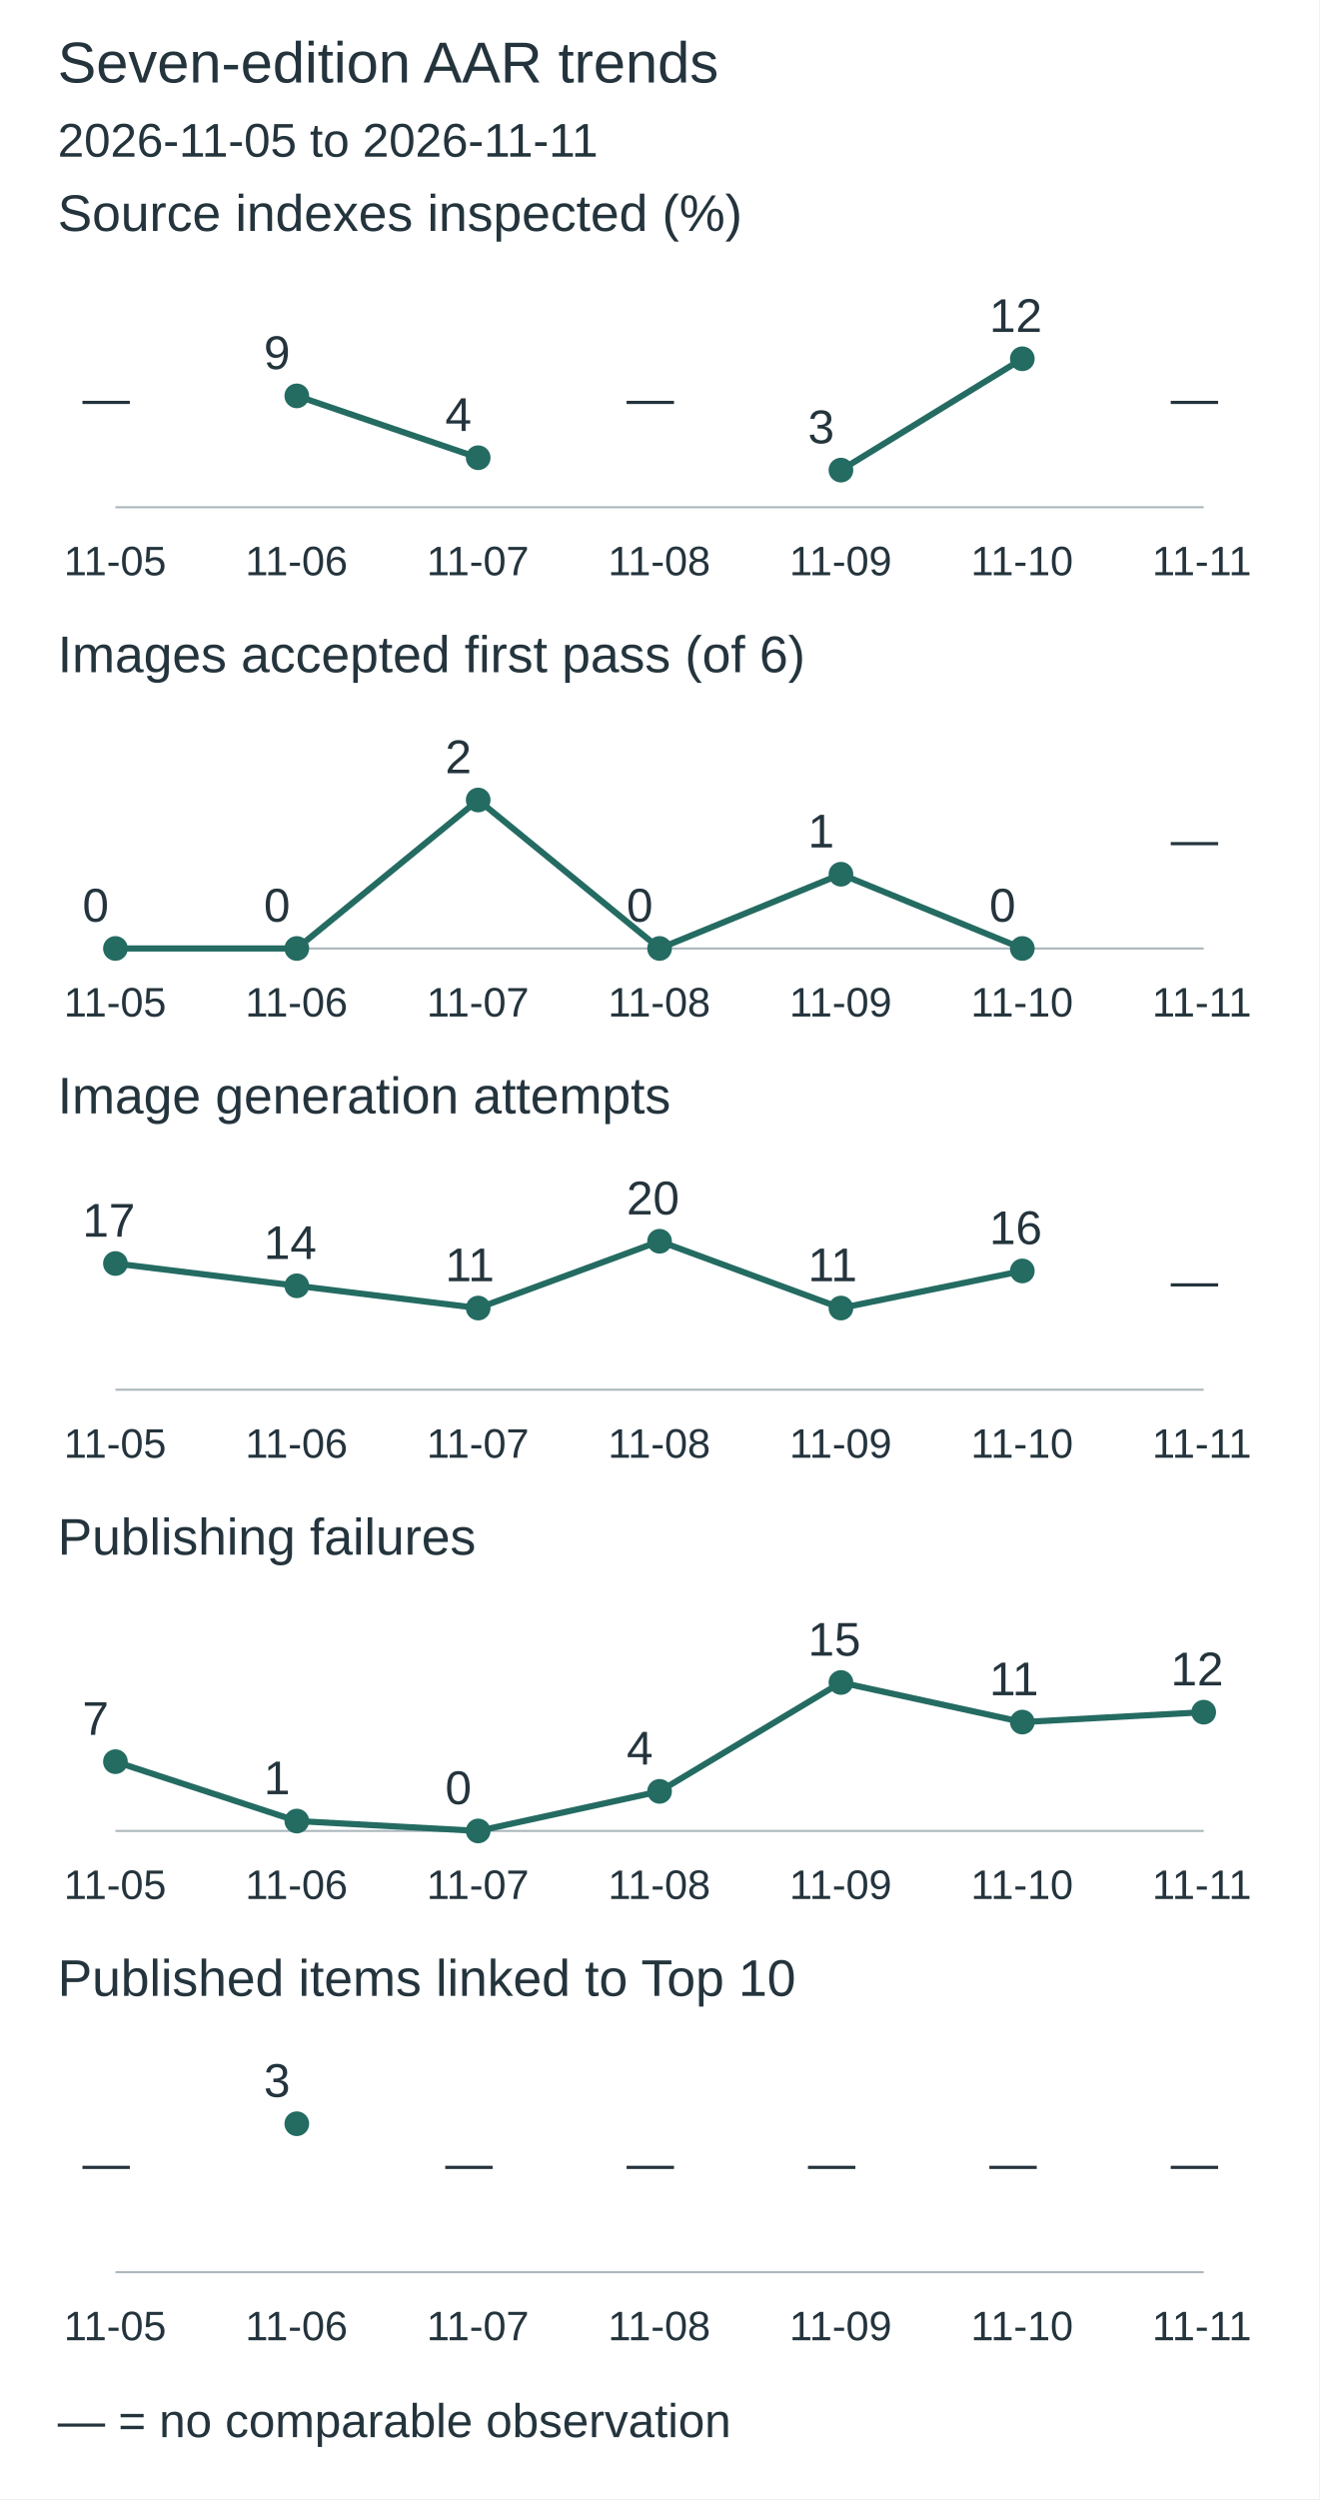
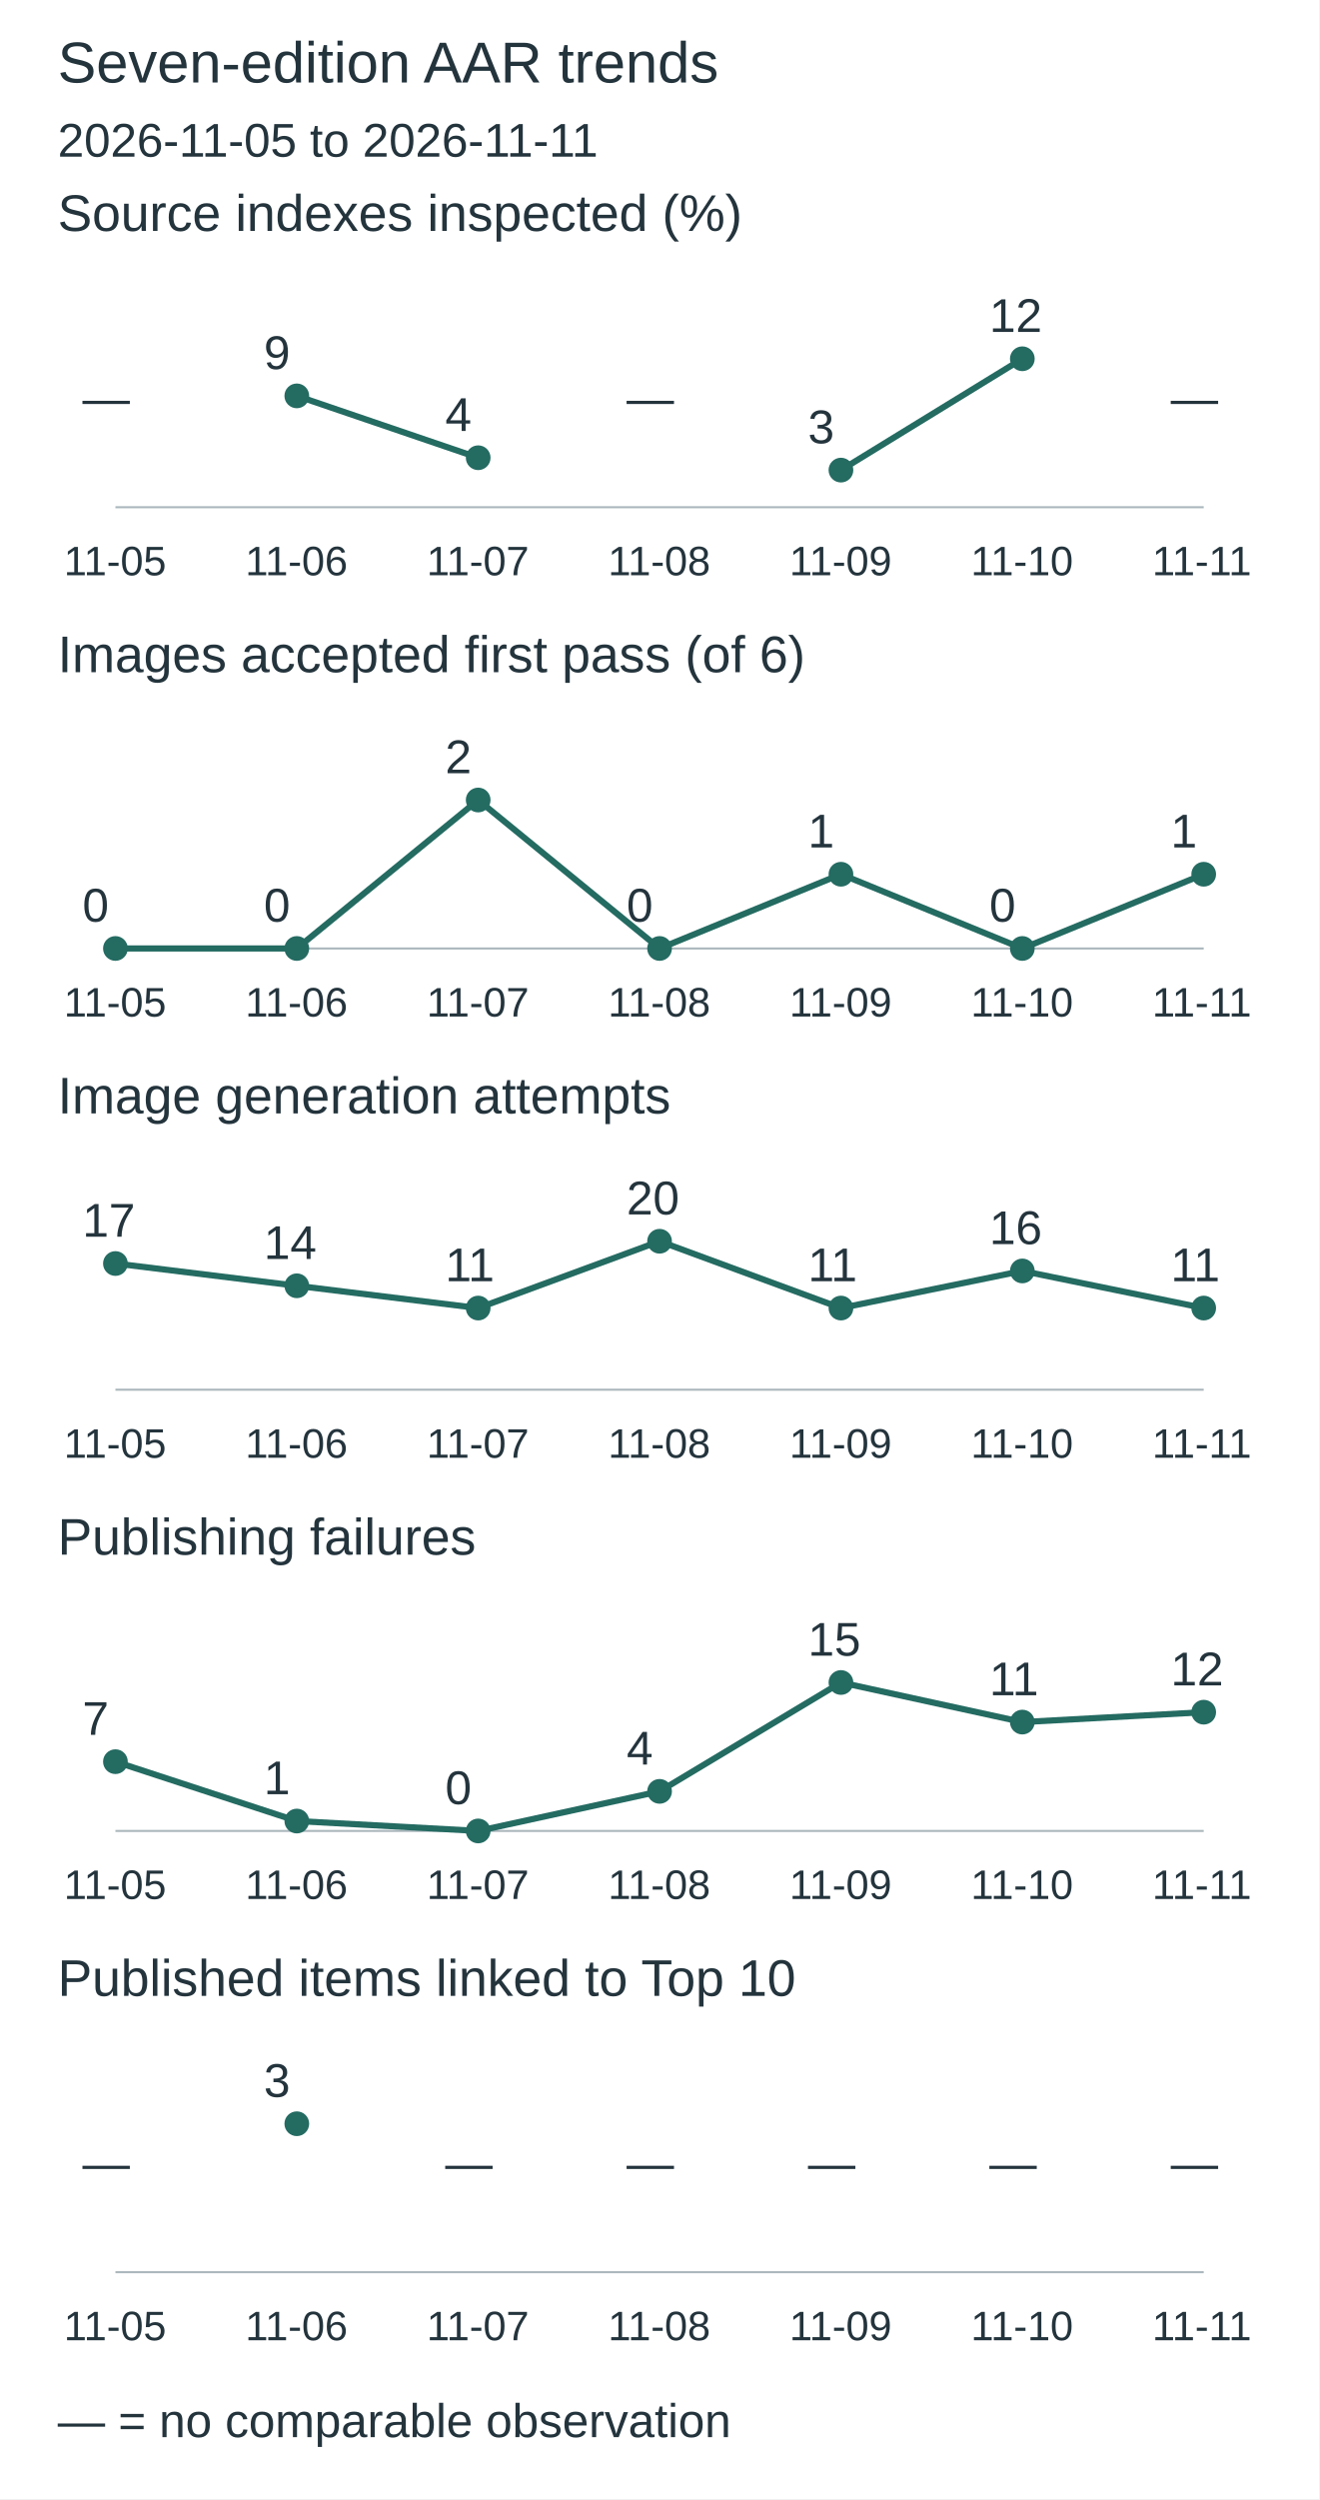
<svg xmlns="http://www.w3.org/2000/svg" width="640" height="1212" viewBox="0 0 640 1212" role="img" aria-label="Seven-edition AAR trends">
  <rect width="640" height="1212" fill="white" />
  <g font-family="Arial,sans-serif" fill="#24343d">
    <text x="28" y="40" font-size="28">Seven-edition AAR trends</text>
    <text x="28" y="76" font-size="23">2026-11-05 to 2026-11-11</text>
    <text x="28" y="112" font-size="25">Source indexes inspected (%)</text>
    <line x1="56" x2="584" y1="246" y2="246" stroke="#aab6bc" />
    <text x="40" y="201" font-size="23">—</text>
    <text x="31" y="279" font-size="20">11-05</text>
    <circle cx="144" cy="192" r="6" fill="#246b62" />
    <text x="128" y="179" font-size="23">9</text>
    <text x="119" y="279" font-size="20">11-06</text>
    <line x1="144" y1="192" x2="232" y2="222" stroke="#246b62" stroke-width="3" />
    <circle cx="232" cy="222" r="6" fill="#246b62" />
    <text x="216" y="209" font-size="23">4</text>
    <text x="207" y="279" font-size="20">11-07</text>
    <text x="304" y="201" font-size="23">—</text>
    <text x="295" y="279" font-size="20">11-08</text>
    <circle cx="408" cy="228" r="6" fill="#246b62" />
    <text x="392" y="215" font-size="23">3</text>
    <text x="383" y="279" font-size="20">11-09</text>
    <line x1="408" y1="228" x2="496" y2="174" stroke="#246b62" stroke-width="3" />
    <circle cx="496" cy="174" r="6" fill="#246b62" />
    <text x="480" y="161" font-size="23">12</text>
    <text x="471" y="279" font-size="20">11-10</text>
    <text x="568" y="201" font-size="23">—</text>
    <text x="559" y="279" font-size="20">11-11</text>
    <text x="28" y="326" font-size="25">Images accepted first pass (of 6)</text>
    <line x1="56" x2="584" y1="460" y2="460" stroke="#aab6bc" />
    <circle cx="56" cy="460" r="6" fill="#246b62" />
    <text x="40" y="447" font-size="23">0</text>
    <text x="31" y="493" font-size="20">11-05</text>
    <line x1="56" y1="460" x2="144" y2="460" stroke="#246b62" stroke-width="3" />
    <circle cx="144" cy="460" r="6" fill="#246b62" />
    <text x="128" y="447" font-size="23">0</text>
    <text x="119" y="493" font-size="20">11-06</text>
    <line x1="144" y1="460" x2="232" y2="388" stroke="#246b62" stroke-width="3" />
    <circle cx="232" cy="388" r="6" fill="#246b62" />
    <text x="216" y="375" font-size="23">2</text>
    <text x="207" y="493" font-size="20">11-07</text>
    <line x1="232" y1="388" x2="320" y2="460" stroke="#246b62" stroke-width="3" />
    <circle cx="320" cy="460" r="6" fill="#246b62" />
    <text x="304" y="447" font-size="23">0</text>
    <text x="295" y="493" font-size="20">11-08</text>
    <line x1="320" y1="460" x2="408" y2="424" stroke="#246b62" stroke-width="3" />
    <circle cx="408" cy="424" r="6" fill="#246b62" />
    <text x="392" y="411" font-size="23">1</text>
    <text x="383" y="493" font-size="20">11-09</text>
    <line x1="408" y1="424" x2="496" y2="460" stroke="#246b62" stroke-width="3" />
    <circle cx="496" cy="460" r="6" fill="#246b62" />
    <text x="480" y="447" font-size="23">0</text>
    <text x="471" y="493" font-size="20">11-10</text>
-     <text x="568" y="415" font-size="23">—</text>
+     <line x1="496" y1="460" x2="584" y2="424" stroke="#246b62" stroke-width="3" />
+     <circle cx="584" cy="424" r="6" fill="#246b62" />
+     <text x="568" y="411" font-size="23">1</text>
    <text x="559" y="493" font-size="20">11-11</text>
    <text x="28" y="540" font-size="25">Image generation attempts</text>
    <line x1="56" x2="584" y1="674" y2="674" stroke="#aab6bc" />
    <circle cx="56" cy="612.8" r="6" fill="#246b62" />
    <text x="40" y="599.8" font-size="23">17</text>
    <text x="31" y="707" font-size="20">11-05</text>
    <line x1="56" y1="612.8" x2="144" y2="623.6" stroke="#246b62" stroke-width="3" />
    <circle cx="144" cy="623.6" r="6" fill="#246b62" />
    <text x="128" y="610.6" font-size="23">14</text>
    <text x="119" y="707" font-size="20">11-06</text>
    <line x1="144" y1="623.6" x2="232" y2="634.4" stroke="#246b62" stroke-width="3" />
    <circle cx="232" cy="634.4" r="6" fill="#246b62" />
    <text x="216" y="621.4" font-size="23">11</text>
    <text x="207" y="707" font-size="20">11-07</text>
    <line x1="232" y1="634.4" x2="320" y2="602" stroke="#246b62" stroke-width="3" />
    <circle cx="320" cy="602" r="6" fill="#246b62" />
    <text x="304" y="589" font-size="23">20</text>
    <text x="295" y="707" font-size="20">11-08</text>
    <line x1="320" y1="602" x2="408" y2="634.4" stroke="#246b62" stroke-width="3" />
    <circle cx="408" cy="634.4" r="6" fill="#246b62" />
    <text x="392" y="621.4" font-size="23">11</text>
    <text x="383" y="707" font-size="20">11-09</text>
    <line x1="408" y1="634.4" x2="496" y2="616.4" stroke="#246b62" stroke-width="3" />
    <circle cx="496" cy="616.4" r="6" fill="#246b62" />
    <text x="480" y="603.4" font-size="23">16</text>
    <text x="471" y="707" font-size="20">11-10</text>
-     <text x="568" y="629" font-size="23">—</text>
+     <line x1="496" y1="616.4" x2="584" y2="634.4" stroke="#246b62" stroke-width="3" />
+     <circle cx="584" cy="634.4" r="6" fill="#246b62" />
+     <text x="568" y="621.4" font-size="23">11</text>
    <text x="559" y="707" font-size="20">11-11</text>
    <text x="28" y="754" font-size="25">Publishing failures</text>
    <line x1="56" x2="584" y1="888" y2="888" stroke="#aab6bc" />
    <circle cx="56" cy="854.4" r="6" fill="#246b62" />
    <text x="40" y="841.4" font-size="23">7</text>
    <text x="31" y="921" font-size="20">11-05</text>
    <line x1="56" y1="854.4" x2="144" y2="883.2" stroke="#246b62" stroke-width="3" />
    <circle cx="144" cy="883.2" r="6" fill="#246b62" />
    <text x="128" y="870.2" font-size="23">1</text>
    <text x="119" y="921" font-size="20">11-06</text>
    <line x1="144" y1="883.2" x2="232" y2="888" stroke="#246b62" stroke-width="3" />
    <circle cx="232" cy="888" r="6" fill="#246b62" />
    <text x="216" y="875" font-size="23">0</text>
    <text x="207" y="921" font-size="20">11-07</text>
    <line x1="232" y1="888" x2="320" y2="868.8" stroke="#246b62" stroke-width="3" />
    <circle cx="320" cy="868.8" r="6" fill="#246b62" />
    <text x="304" y="855.8" font-size="23">4</text>
    <text x="295" y="921" font-size="20">11-08</text>
    <line x1="320" y1="868.8" x2="408" y2="816" stroke="#246b62" stroke-width="3" />
    <circle cx="408" cy="816" r="6" fill="#246b62" />
    <text x="392" y="803" font-size="23">15</text>
    <text x="383" y="921" font-size="20">11-09</text>
    <line x1="408" y1="816" x2="496" y2="835.2" stroke="#246b62" stroke-width="3" />
    <circle cx="496" cy="835.2" r="6" fill="#246b62" />
    <text x="480" y="822.2" font-size="23">11</text>
    <text x="471" y="921" font-size="20">11-10</text>
    <line x1="496" y1="835.2" x2="584" y2="830.4" stroke="#246b62" stroke-width="3" />
    <circle cx="584" cy="830.4" r="6" fill="#246b62" />
    <text x="568" y="817.4" font-size="23">12</text>
    <text x="559" y="921" font-size="20">11-11</text>
    <text x="28" y="968" font-size="25">Published items linked to Top 10</text>
    <line x1="56" x2="584" y1="1102" y2="1102" stroke="#aab6bc" />
    <text x="40" y="1057" font-size="23">—</text>
    <text x="31" y="1135" font-size="20">11-05</text>
    <circle cx="144" cy="1030" r="6" fill="#246b62" />
    <text x="128" y="1017" font-size="23">3</text>
    <text x="119" y="1135" font-size="20">11-06</text>
    <text x="216" y="1057" font-size="23">—</text>
    <text x="207" y="1135" font-size="20">11-07</text>
    <text x="304" y="1057" font-size="23">—</text>
    <text x="295" y="1135" font-size="20">11-08</text>
    <text x="392" y="1057" font-size="23">—</text>
    <text x="383" y="1135" font-size="20">11-09</text>
    <text x="480" y="1057" font-size="23">—</text>
    <text x="471" y="1135" font-size="20">11-10</text>
    <text x="568" y="1057" font-size="23">—</text>
    <text x="559" y="1135" font-size="20">11-11</text>
    <text x="28" y="1182" font-size="23">— = no comparable observation</text>
  </g>
</svg>
